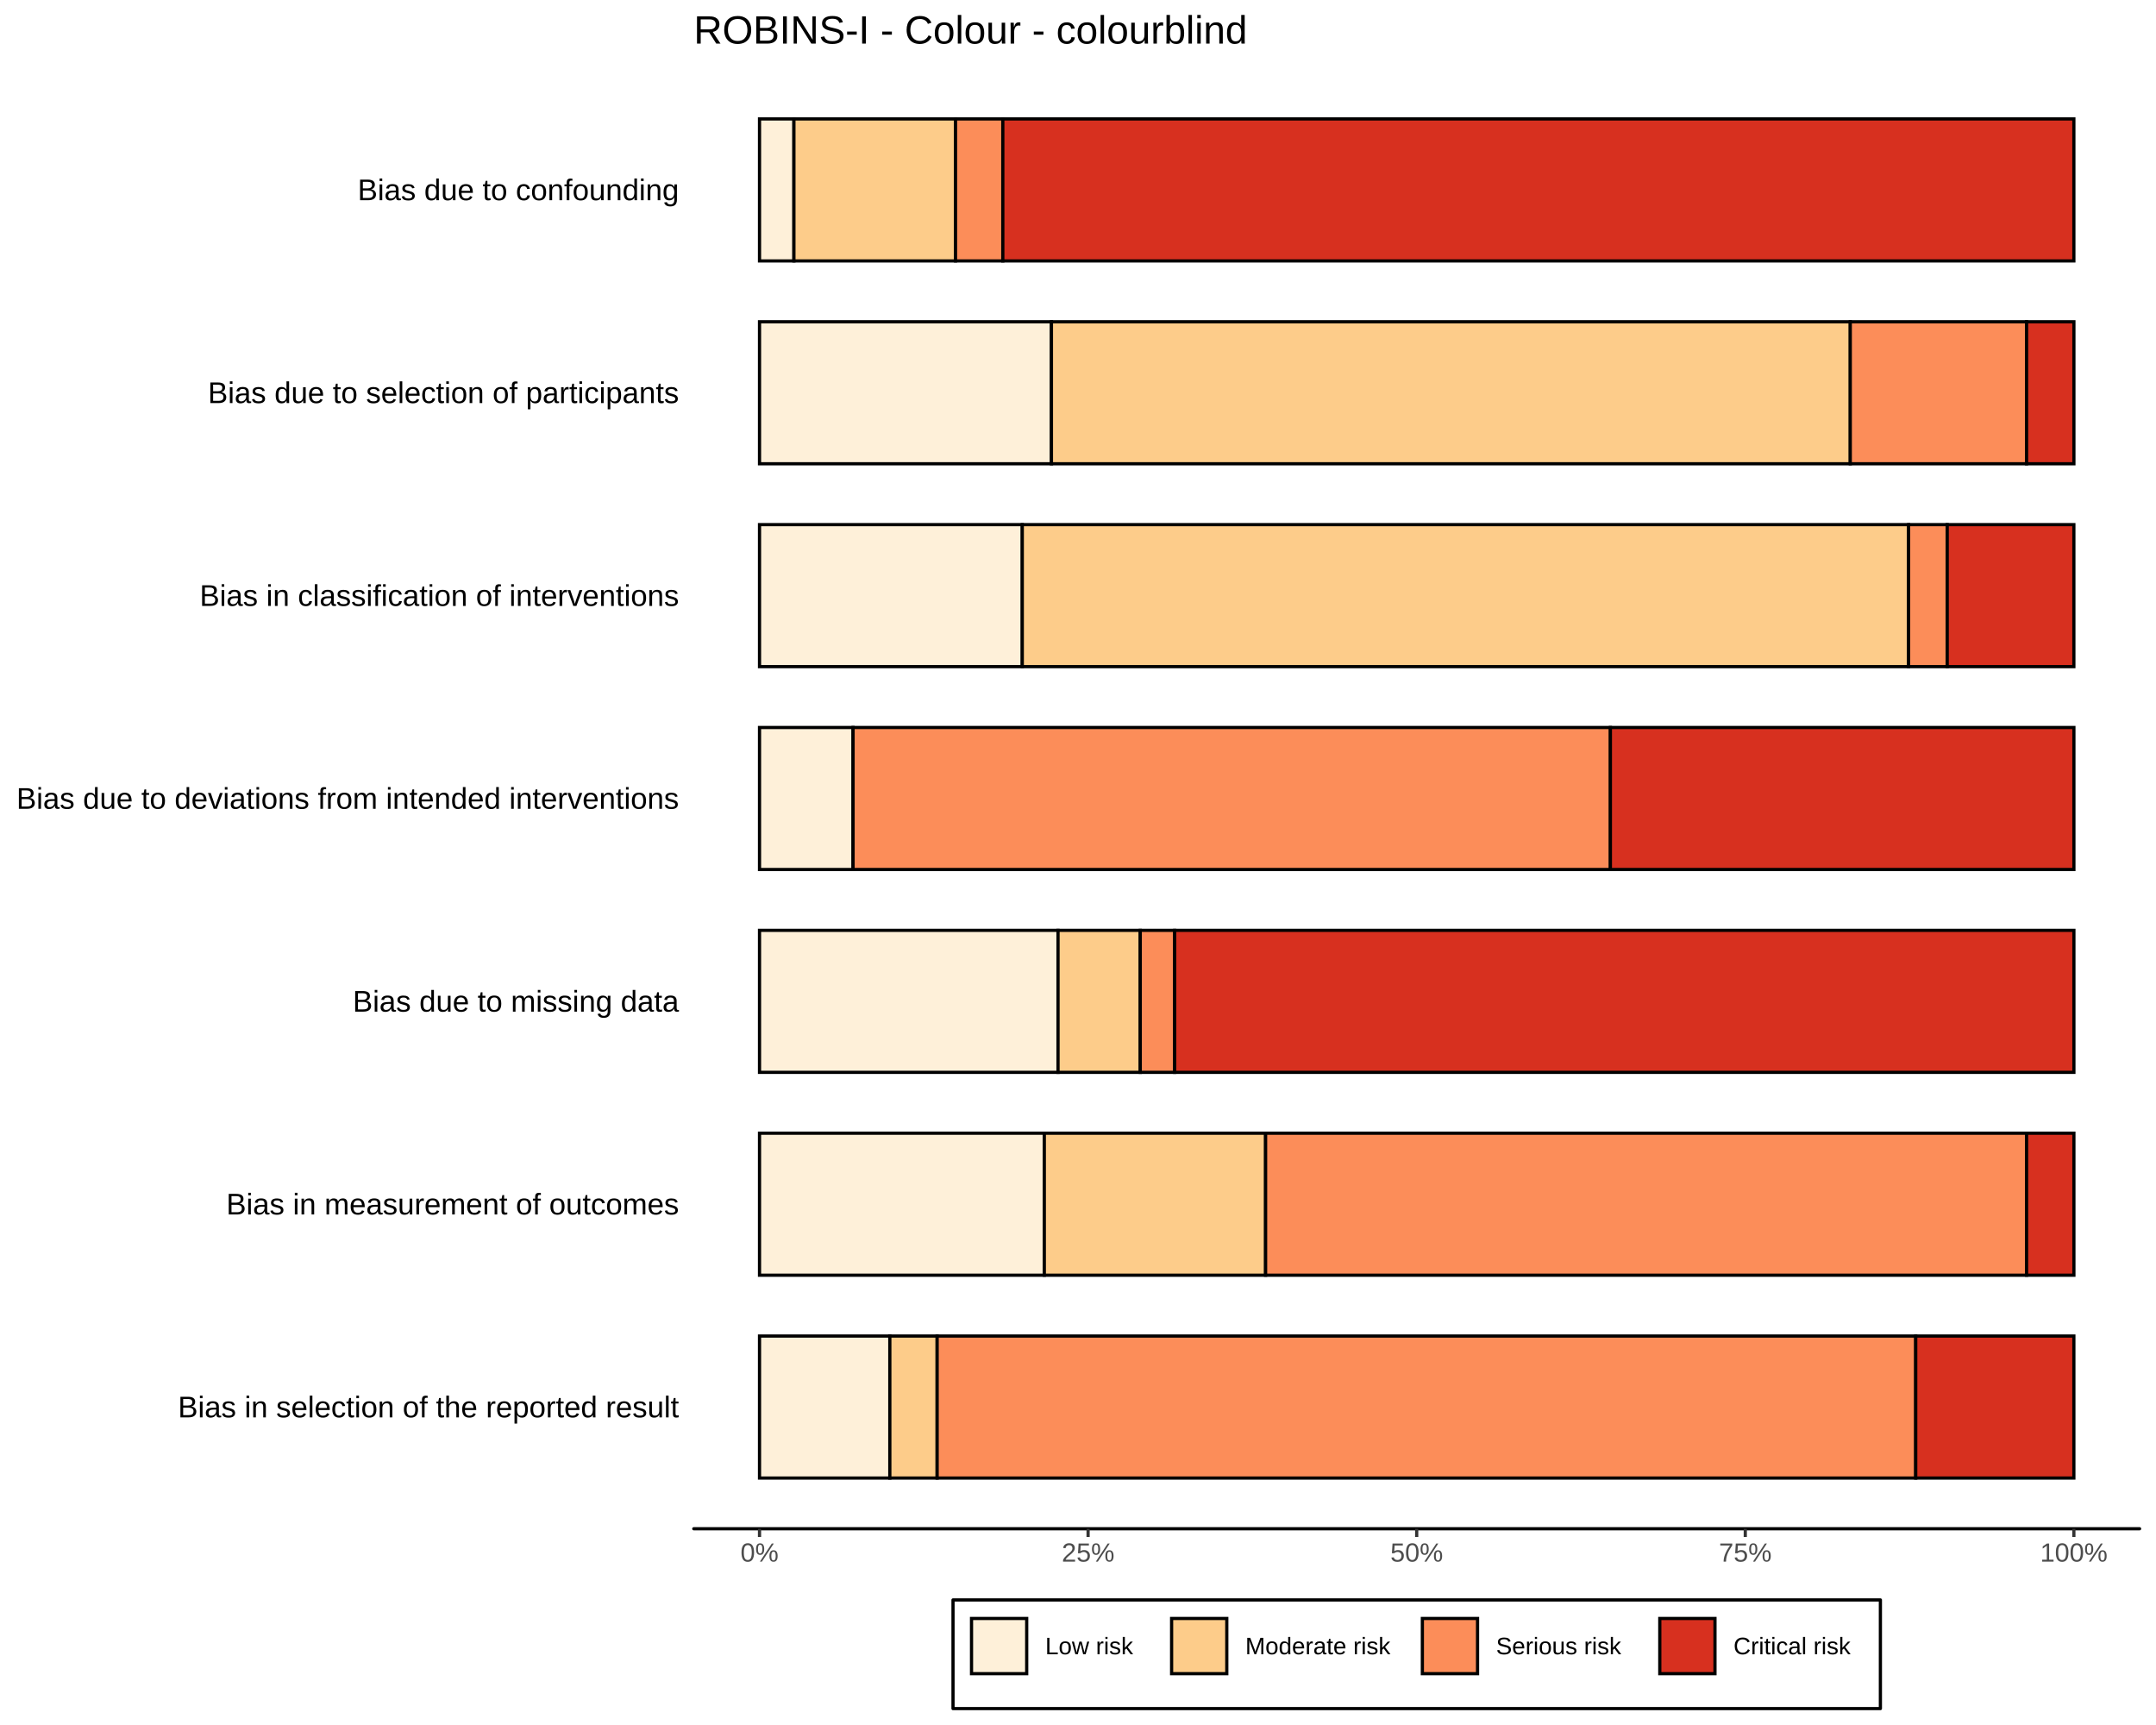
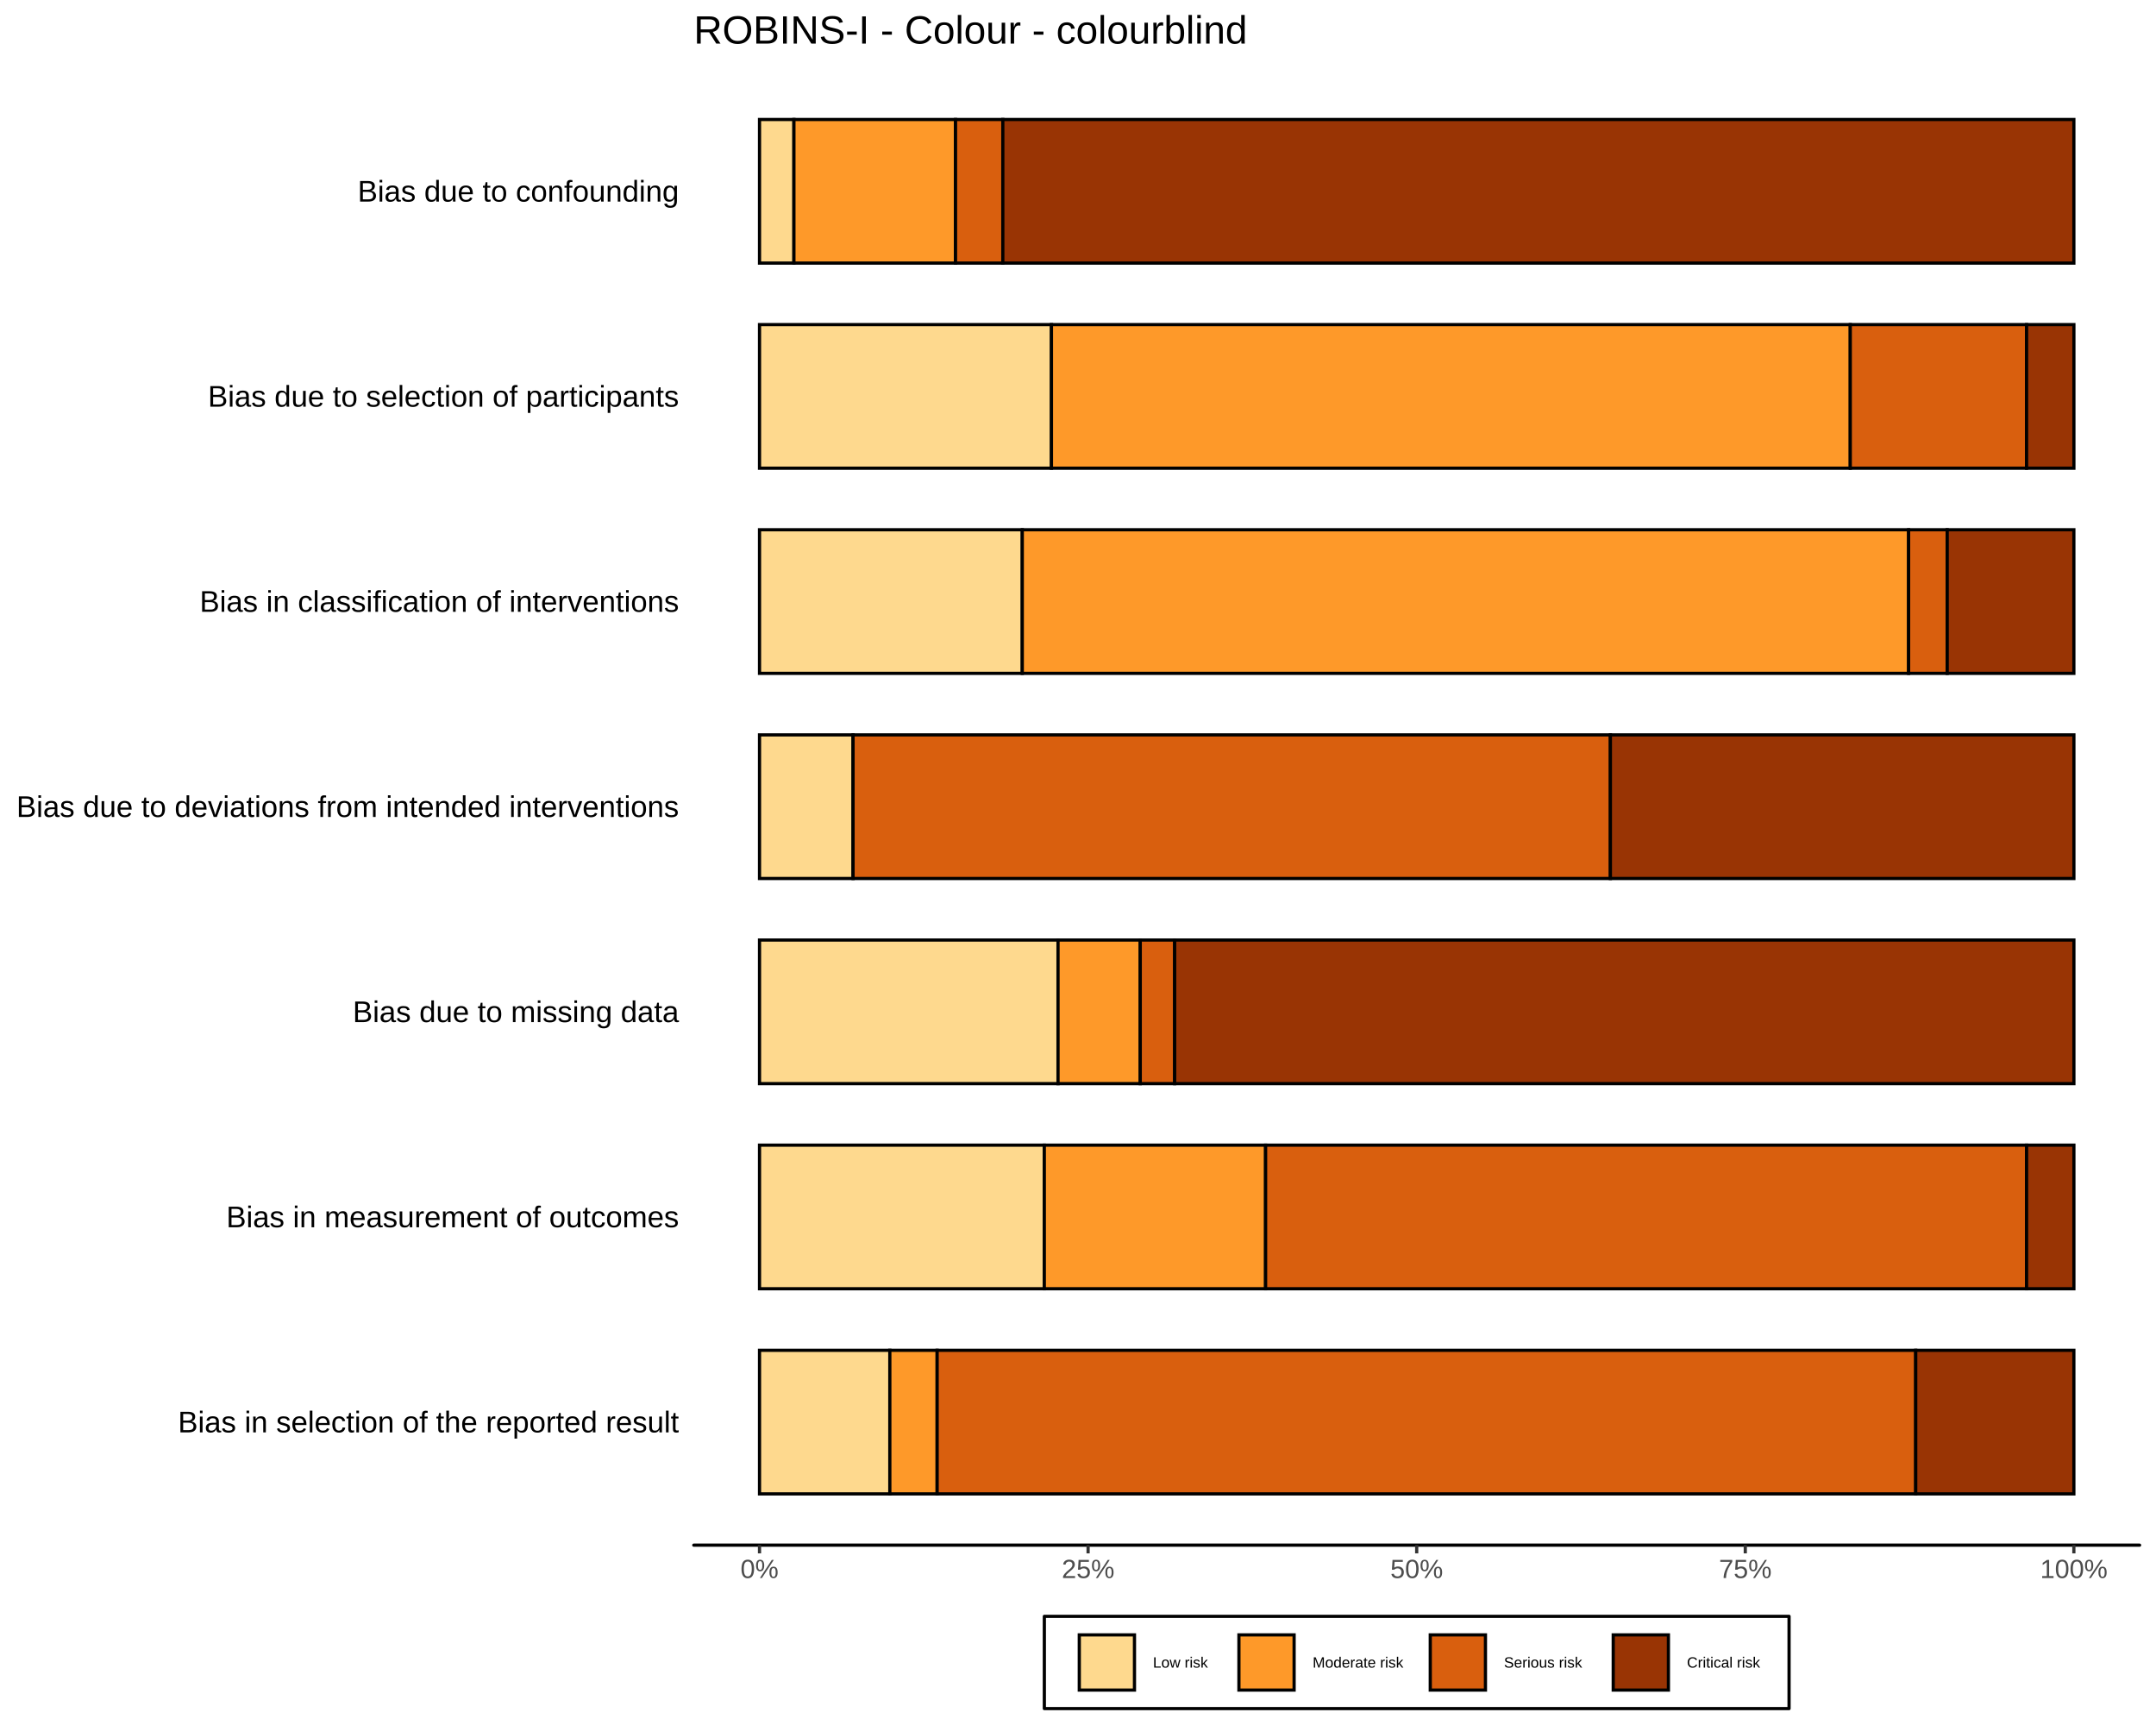
<svg xmlns="http://www.w3.org/2000/svg" viewBox="0 0 720.00 576.00">
  <defs>
    <style type="text/css">
    line, polyline, polygon, path, rect, circle {
      fill: none;
      stroke: #000000;
      stroke-linecap: round;
      stroke-linejoin: round;
      stroke-miterlimit: 10.00;
    }
  </style>
  </defs>
  <rect width="100%" height="100%" style="stroke: none; fill: #FFFFFF;" />
  <rect x="0.00" y="0.00" width="720.00" height="576.00" style="stroke-width: 1.07; stroke: #FFFFFF; fill: #FFFFFF;" />
  <defs>
-     <clipPath id="cpMjMxLjY5fDcxNC41Mnw1MTAuNDd8MjIuNzc=">
-       <rect x="231.69" y="22.77" width="482.83" height="487.70" />
+     <clipPath id="cpMjMxLjY5fDcxNC41Mnw1MTUuOTV8MjIuNzc=">
+       <rect x="231.69" y="22.77" width="482.83" height="493.18" />
    </clipPath>
  </defs>
-   <rect x="253.64" y="446.12" width="43.53" height="47.42" style="stroke-width: 1.07; stroke-linecap: square; stroke-linejoin: miter; fill: #FEF0D9;" clip-path="url(#cpMjMxLjY5fDcxNC41Mnw1MTAuNDd8MjIuNzc=)" />
-   <rect x="297.16" y="446.12" width="15.80" height="47.42" style="stroke-width: 1.07; stroke-linecap: square; stroke-linejoin: miter; fill: #FDCC8A;" clip-path="url(#cpMjMxLjY5fDcxNC41Mnw1MTAuNDd8MjIuNzc=)" />
-   <rect x="312.96" y="446.12" width="326.80" height="47.42" style="stroke-width: 1.07; stroke-linecap: square; stroke-linejoin: miter; fill: #FC8D59;" clip-path="url(#cpMjMxLjY5fDcxNC41Mnw1MTAuNDd8MjIuNzc=)" />
-   <rect x="639.76" y="446.12" width="52.81" height="47.42" style="stroke-width: 1.07; stroke-linecap: square; stroke-linejoin: miter; fill: #D7301F;" clip-path="url(#cpMjMxLjY5fDcxNC41Mnw1MTAuNDd8MjIuNzc=)" />
-   <rect x="253.64" y="378.39" width="95.11" height="47.42" style="stroke-width: 1.07; stroke-linecap: square; stroke-linejoin: miter; fill: #FEF0D9;" clip-path="url(#cpMjMxLjY5fDcxNC41Mnw1MTAuNDd8MjIuNzc=)" />
-   <rect x="348.75" y="378.39" width="73.89" height="47.42" style="stroke-width: 1.07; stroke-linecap: square; stroke-linejoin: miter; fill: #FDCC8A;" clip-path="url(#cpMjMxLjY5fDcxNC41Mnw1MTAuNDd8MjIuNzc=)" />
-   <rect x="422.65" y="378.39" width="254.13" height="47.42" style="stroke-width: 1.07; stroke-linecap: square; stroke-linejoin: miter; fill: #FC8D59;" clip-path="url(#cpMjMxLjY5fDcxNC41Mnw1MTAuNDd8MjIuNzc=)" />
-   <rect x="676.78" y="378.39" width="15.80" height="47.42" style="stroke-width: 1.07; stroke-linecap: square; stroke-linejoin: miter; fill: #D7301F;" clip-path="url(#cpMjMxLjY5fDcxNC41Mnw1MTAuNDd8MjIuNzc=)" />
-   <rect x="253.64" y="310.65" width="99.69" height="47.42" style="stroke-width: 1.07; stroke-linecap: square; stroke-linejoin: miter; fill: #FEF0D9;" clip-path="url(#cpMjMxLjY5fDcxNC41Mnw1MTAuNDd8MjIuNzc=)" />
-   <rect x="353.33" y="310.65" width="27.46" height="47.42" style="stroke-width: 1.07; stroke-linecap: square; stroke-linejoin: miter; fill: #FDCC8A;" clip-path="url(#cpMjMxLjY5fDcxNC41Mnw1MTAuNDd8MjIuNzc=)" />
-   <rect x="380.79" y="310.65" width="11.49" height="47.42" style="stroke-width: 1.07; stroke-linecap: square; stroke-linejoin: miter; fill: #FC8D59;" clip-path="url(#cpMjMxLjY5fDcxNC41Mnw1MTAuNDd8MjIuNzc=)" />
-   <rect x="392.28" y="310.65" width="300.30" height="47.42" style="stroke-width: 1.07; stroke-linecap: square; stroke-linejoin: miter; fill: #D7301F;" clip-path="url(#cpMjMxLjY5fDcxNC41Mnw1MTAuNDd8MjIuNzc=)" />
-   <rect x="253.64" y="242.92" width="31.24" height="47.42" style="stroke-width: 1.07; stroke-linecap: square; stroke-linejoin: miter; fill: #FEF0D9;" clip-path="url(#cpMjMxLjY5fDcxNC41Mnw1MTAuNDd8MjIuNzc=)" />
-   <rect x="284.88" y="242.92" width="252.91" height="47.42" style="stroke-width: 1.07; stroke-linecap: square; stroke-linejoin: miter; fill: #FC8D59;" clip-path="url(#cpMjMxLjY5fDcxNC41Mnw1MTAuNDd8MjIuNzc=)" />
-   <rect x="537.79" y="242.92" width="154.79" height="47.42" style="stroke-width: 1.07; stroke-linecap: square; stroke-linejoin: miter; fill: #D7301F;" clip-path="url(#cpMjMxLjY5fDcxNC41Mnw1MTAuNDd8MjIuNzc=)" />
-   <rect x="253.64" y="175.18" width="87.75" height="47.42" style="stroke-width: 1.07; stroke-linecap: square; stroke-linejoin: miter; fill: #FEF0D9;" clip-path="url(#cpMjMxLjY5fDcxNC41Mnw1MTAuNDd8MjIuNzc=)" />
-   <rect x="341.39" y="175.18" width="295.99" height="47.42" style="stroke-width: 1.07; stroke-linecap: square; stroke-linejoin: miter; fill: #FDCC8A;" clip-path="url(#cpMjMxLjY5fDcxNC41Mnw1MTAuNDd8MjIuNzc=)" />
-   <rect x="637.38" y="175.18" width="12.89" height="47.42" style="stroke-width: 1.07; stroke-linecap: square; stroke-linejoin: miter; fill: #FC8D59;" clip-path="url(#cpMjMxLjY5fDcxNC41Mnw1MTAuNDd8MjIuNzc=)" />
-   <rect x="650.27" y="175.18" width="42.30" height="47.42" style="stroke-width: 1.07; stroke-linecap: square; stroke-linejoin: miter; fill: #D7301F;" clip-path="url(#cpMjMxLjY5fDcxNC41Mnw1MTAuNDd8MjIuNzc=)" />
-   <rect x="253.64" y="107.44" width="97.50" height="47.42" style="stroke-width: 1.07; stroke-linecap: square; stroke-linejoin: miter; fill: #FEF0D9;" clip-path="url(#cpMjMxLjY5fDcxNC41Mnw1MTAuNDd8MjIuNzc=)" />
-   <rect x="351.13" y="107.44" width="266.77" height="47.42" style="stroke-width: 1.07; stroke-linecap: square; stroke-linejoin: miter; fill: #FDCC8A;" clip-path="url(#cpMjMxLjY5fDcxNC41Mnw1MTAuNDd8MjIuNzc=)" />
-   <rect x="617.90" y="107.44" width="58.87" height="47.42" style="stroke-width: 1.07; stroke-linecap: square; stroke-linejoin: miter; fill: #FC8D59;" clip-path="url(#cpMjMxLjY5fDcxNC41Mnw1MTAuNDd8MjIuNzc=)" />
-   <rect x="676.78" y="107.44" width="15.80" height="47.42" style="stroke-width: 1.07; stroke-linecap: square; stroke-linejoin: miter; fill: #D7301F;" clip-path="url(#cpMjMxLjY5fDcxNC41Mnw1MTAuNDd8MjIuNzc=)" />
-   <rect x="253.64" y="39.71" width="11.49" height="47.42" style="stroke-width: 1.07; stroke-linecap: square; stroke-linejoin: miter; fill: #FEF0D9;" clip-path="url(#cpMjMxLjY5fDcxNC41Mnw1MTAuNDd8MjIuNzc=)" />
-   <rect x="265.13" y="39.71" width="53.97" height="47.42" style="stroke-width: 1.07; stroke-linecap: square; stroke-linejoin: miter; fill: #FDCC8A;" clip-path="url(#cpMjMxLjY5fDcxNC41Mnw1MTAuNDd8MjIuNzc=)" />
-   <rect x="319.10" y="39.71" width="15.80" height="47.42" style="stroke-width: 1.07; stroke-linecap: square; stroke-linejoin: miter; fill: #FC8D59;" clip-path="url(#cpMjMxLjY5fDcxNC41Mnw1MTAuNDd8MjIuNzc=)" />
-   <rect x="334.89" y="39.71" width="357.68" height="47.42" style="stroke-width: 1.07; stroke-linecap: square; stroke-linejoin: miter; fill: #D7301F;" clip-path="url(#cpMjMxLjY5fDcxNC41Mnw1MTAuNDd8MjIuNzc=)" />
+   <rect x="253.64" y="450.88" width="43.53" height="47.95" style="stroke-width: 1.07; stroke-linecap: square; stroke-linejoin: miter; fill: #FED98E;" clip-path="url(#cpMjMxLjY5fDcxNC41Mnw1MTUuOTV8MjIuNzc=)" />
+   <rect x="297.16" y="450.88" width="15.80" height="47.95" style="stroke-width: 1.07; stroke-linecap: square; stroke-linejoin: miter; fill: #FE9929;" clip-path="url(#cpMjMxLjY5fDcxNC41Mnw1MTUuOTV8MjIuNzc=)" />
+   <rect x="312.96" y="450.88" width="326.80" height="47.95" style="stroke-width: 1.07; stroke-linecap: square; stroke-linejoin: miter; fill: #D95F0E;" clip-path="url(#cpMjMxLjY5fDcxNC41Mnw1MTUuOTV8MjIuNzc=)" />
+   <rect x="639.76" y="450.88" width="52.81" height="47.95" style="stroke-width: 1.07; stroke-linecap: square; stroke-linejoin: miter; fill: #993404;" clip-path="url(#cpMjMxLjY5fDcxNC41Mnw1MTUuOTV8MjIuNzc=)" />
+   <rect x="253.64" y="382.38" width="95.11" height="47.95" style="stroke-width: 1.07; stroke-linecap: square; stroke-linejoin: miter; fill: #FED98E;" clip-path="url(#cpMjMxLjY5fDcxNC41Mnw1MTUuOTV8MjIuNzc=)" />
+   <rect x="348.75" y="382.38" width="73.89" height="47.95" style="stroke-width: 1.07; stroke-linecap: square; stroke-linejoin: miter; fill: #FE9929;" clip-path="url(#cpMjMxLjY5fDcxNC41Mnw1MTUuOTV8MjIuNzc=)" />
+   <rect x="422.65" y="382.38" width="254.13" height="47.95" style="stroke-width: 1.07; stroke-linecap: square; stroke-linejoin: miter; fill: #D95F0E;" clip-path="url(#cpMjMxLjY5fDcxNC41Mnw1MTUuOTV8MjIuNzc=)" />
+   <rect x="676.78" y="382.38" width="15.80" height="47.95" style="stroke-width: 1.07; stroke-linecap: square; stroke-linejoin: miter; fill: #993404;" clip-path="url(#cpMjMxLjY5fDcxNC41Mnw1MTUuOTV8MjIuNzc=)" />
+   <rect x="253.64" y="313.89" width="99.69" height="47.95" style="stroke-width: 1.07; stroke-linecap: square; stroke-linejoin: miter; fill: #FED98E;" clip-path="url(#cpMjMxLjY5fDcxNC41Mnw1MTUuOTV8MjIuNzc=)" />
+   <rect x="353.33" y="313.89" width="27.46" height="47.95" style="stroke-width: 1.07; stroke-linecap: square; stroke-linejoin: miter; fill: #FE9929;" clip-path="url(#cpMjMxLjY5fDcxNC41Mnw1MTUuOTV8MjIuNzc=)" />
+   <rect x="380.79" y="313.89" width="11.49" height="47.95" style="stroke-width: 1.07; stroke-linecap: square; stroke-linejoin: miter; fill: #D95F0E;" clip-path="url(#cpMjMxLjY5fDcxNC41Mnw1MTUuOTV8MjIuNzc=)" />
+   <rect x="392.28" y="313.89" width="300.30" height="47.95" style="stroke-width: 1.07; stroke-linecap: square; stroke-linejoin: miter; fill: #993404;" clip-path="url(#cpMjMxLjY5fDcxNC41Mnw1MTUuOTV8MjIuNzc=)" />
+   <rect x="253.64" y="245.39" width="31.24" height="47.95" style="stroke-width: 1.07; stroke-linecap: square; stroke-linejoin: miter; fill: #FED98E;" clip-path="url(#cpMjMxLjY5fDcxNC41Mnw1MTUuOTV8MjIuNzc=)" />
+   <rect x="284.88" y="245.39" width="252.91" height="47.95" style="stroke-width: 1.07; stroke-linecap: square; stroke-linejoin: miter; fill: #D95F0E;" clip-path="url(#cpMjMxLjY5fDcxNC41Mnw1MTUuOTV8MjIuNzc=)" />
+   <rect x="537.79" y="245.39" width="154.79" height="47.95" style="stroke-width: 1.07; stroke-linecap: square; stroke-linejoin: miter; fill: #993404;" clip-path="url(#cpMjMxLjY5fDcxNC41Mnw1MTUuOTV8MjIuNzc=)" />
+   <rect x="253.64" y="176.89" width="87.75" height="47.95" style="stroke-width: 1.07; stroke-linecap: square; stroke-linejoin: miter; fill: #FED98E;" clip-path="url(#cpMjMxLjY5fDcxNC41Mnw1MTUuOTV8MjIuNzc=)" />
+   <rect x="341.39" y="176.89" width="295.99" height="47.95" style="stroke-width: 1.07; stroke-linecap: square; stroke-linejoin: miter; fill: #FE9929;" clip-path="url(#cpMjMxLjY5fDcxNC41Mnw1MTUuOTV8MjIuNzc=)" />
+   <rect x="637.38" y="176.89" width="12.89" height="47.95" style="stroke-width: 1.07; stroke-linecap: square; stroke-linejoin: miter; fill: #D95F0E;" clip-path="url(#cpMjMxLjY5fDcxNC41Mnw1MTUuOTV8MjIuNzc=)" />
+   <rect x="650.27" y="176.89" width="42.30" height="47.95" style="stroke-width: 1.07; stroke-linecap: square; stroke-linejoin: miter; fill: #993404;" clip-path="url(#cpMjMxLjY5fDcxNC41Mnw1MTUuOTV8MjIuNzc=)" />
+   <rect x="253.64" y="108.39" width="97.50" height="47.95" style="stroke-width: 1.07; stroke-linecap: square; stroke-linejoin: miter; fill: #FED98E;" clip-path="url(#cpMjMxLjY5fDcxNC41Mnw1MTUuOTV8MjIuNzc=)" />
+   <rect x="351.13" y="108.39" width="266.77" height="47.95" style="stroke-width: 1.07; stroke-linecap: square; stroke-linejoin: miter; fill: #FE9929;" clip-path="url(#cpMjMxLjY5fDcxNC41Mnw1MTUuOTV8MjIuNzc=)" />
+   <rect x="617.90" y="108.39" width="58.87" height="47.95" style="stroke-width: 1.07; stroke-linecap: square; stroke-linejoin: miter; fill: #D95F0E;" clip-path="url(#cpMjMxLjY5fDcxNC41Mnw1MTUuOTV8MjIuNzc=)" />
+   <rect x="676.78" y="108.39" width="15.80" height="47.95" style="stroke-width: 1.07; stroke-linecap: square; stroke-linejoin: miter; fill: #993404;" clip-path="url(#cpMjMxLjY5fDcxNC41Mnw1MTUuOTV8MjIuNzc=)" />
+   <rect x="253.64" y="39.90" width="11.49" height="47.95" style="stroke-width: 1.07; stroke-linecap: square; stroke-linejoin: miter; fill: #FED98E;" clip-path="url(#cpMjMxLjY5fDcxNC41Mnw1MTUuOTV8MjIuNzc=)" />
+   <rect x="265.13" y="39.90" width="53.97" height="47.95" style="stroke-width: 1.07; stroke-linecap: square; stroke-linejoin: miter; fill: #FE9929;" clip-path="url(#cpMjMxLjY5fDcxNC41Mnw1MTUuOTV8MjIuNzc=)" />
+   <rect x="319.10" y="39.90" width="15.80" height="47.95" style="stroke-width: 1.07; stroke-linecap: square; stroke-linejoin: miter; fill: #D95F0E;" clip-path="url(#cpMjMxLjY5fDcxNC41Mnw1MTUuOTV8MjIuNzc=)" />
+   <rect x="334.89" y="39.90" width="357.68" height="47.95" style="stroke-width: 1.07; stroke-linecap: square; stroke-linejoin: miter; fill: #993404;" clip-path="url(#cpMjMxLjY5fDcxNC41Mnw1MTUuOTV8MjIuNzc=)" />
  <defs>
    <clipPath id="cpMC4wMHw3MjAuMDB8NTc2LjAwfDAuMDA=">
      <rect x="0.00" y="0.00" width="720.00" height="576.00" />
    </clipPath>
  </defs>
  <g clip-path="url(#cpMC4wMHw3MjAuMDB8NTc2LjAwfDAuMDA=)">
-     <text x="59.42" y="473.27" style="font-size: 10.00px; font-family: Liberation Sans;" textLength="167.34px" lengthAdjust="spacingAndGlyphs">Bias in selection of the reported result</text>
+     <text x="59.42" y="478.29" style="font-size: 10.00px; font-family: Liberation Sans;" textLength="167.34px" lengthAdjust="spacingAndGlyphs">Bias in selection of the reported result</text>
  </g>
  <g clip-path="url(#cpMC4wMHw3MjAuMDB8NTc2LjAwfDAuMDA=)">
-     <text x="75.56" y="405.53" style="font-size: 10.00px; font-family: Liberation Sans;" textLength="151.20px" lengthAdjust="spacingAndGlyphs">Bias in measurement of outcomes</text>
+     <text x="75.56" y="409.80" style="font-size: 10.00px; font-family: Liberation Sans;" textLength="151.20px" lengthAdjust="spacingAndGlyphs">Bias in measurement of outcomes</text>
  </g>
  <g clip-path="url(#cpMC4wMHw3MjAuMDB8NTc2LjAwfDAuMDA=)">
-     <text x="117.79" y="337.80" style="font-size: 10.00px; font-family: Liberation Sans;" textLength="108.97px" lengthAdjust="spacingAndGlyphs">Bias due to missing data</text>
+     <text x="117.79" y="341.30" style="font-size: 10.00px; font-family: Liberation Sans;" textLength="108.97px" lengthAdjust="spacingAndGlyphs">Bias due to missing data</text>
  </g>
  <g clip-path="url(#cpMC4wMHw3MjAuMDB8NTc2LjAwfDAuMDA=)">
-     <text x="5.48" y="270.06" style="font-size: 10.00px; font-family: Liberation Sans;" textLength="221.28px" lengthAdjust="spacingAndGlyphs">Bias due to deviations from intended interventions</text>
+     <text x="5.48" y="272.80" style="font-size: 10.00px; font-family: Liberation Sans;" textLength="221.28px" lengthAdjust="spacingAndGlyphs">Bias due to deviations from intended interventions</text>
  </g>
  <g clip-path="url(#cpMC4wMHw3MjAuMDB8NTc2LjAwfDAuMDA=)">
-     <text x="66.67" y="202.32" style="font-size: 10.00px; font-family: Liberation Sans;" textLength="160.09px" lengthAdjust="spacingAndGlyphs">Bias in classification of interventions</text>
+     <text x="66.67" y="204.30" style="font-size: 10.00px; font-family: Liberation Sans;" textLength="160.09px" lengthAdjust="spacingAndGlyphs">Bias in classification of interventions</text>
  </g>
  <g clip-path="url(#cpMC4wMHw3MjAuMDB8NTc2LjAwfDAuMDA=)">
-     <text x="69.42" y="134.59" style="font-size: 10.00px; font-family: Liberation Sans;" textLength="157.34px" lengthAdjust="spacingAndGlyphs">Bias due to selection of participants</text>
+     <text x="69.42" y="135.80" style="font-size: 10.00px; font-family: Liberation Sans;" textLength="157.34px" lengthAdjust="spacingAndGlyphs">Bias due to selection of participants</text>
  </g>
  <g clip-path="url(#cpMC4wMHw3MjAuMDB8NTc2LjAwfDAuMDA=)">
-     <text x="119.43" y="66.85" style="font-size: 10.00px; font-family: Liberation Sans;" textLength="107.33px" lengthAdjust="spacingAndGlyphs">Bias due to confounding</text>
+     <text x="119.43" y="67.31" style="font-size: 10.00px; font-family: Liberation Sans;" textLength="107.33px" lengthAdjust="spacingAndGlyphs">Bias due to confounding</text>
  </g>
-   <polyline points="231.69,510.47 714.52,510.47 " style="stroke-width: 1.07;" clip-path="url(#cpMC4wMHw3MjAuMDB8NTc2LjAwfDAuMDA=)" />
-   <polyline points="253.64,513.21 253.64,510.47 " style="stroke-width: 1.07; stroke: #333333; stroke-linecap: butt;" clip-path="url(#cpMC4wMHw3MjAuMDB8NTc2LjAwfDAuMDA=)" />
-   <polyline points="363.37,513.21 363.37,510.47 " style="stroke-width: 1.07; stroke: #333333; stroke-linecap: butt;" clip-path="url(#cpMC4wMHw3MjAuMDB8NTc2LjAwfDAuMDA=)" />
-   <polyline points="473.11,513.21 473.11,510.47 " style="stroke-width: 1.07; stroke: #333333; stroke-linecap: butt;" clip-path="url(#cpMC4wMHw3MjAuMDB8NTc2LjAwfDAuMDA=)" />
-   <polyline points="582.84,513.21 582.84,510.47 " style="stroke-width: 1.07; stroke: #333333; stroke-linecap: butt;" clip-path="url(#cpMC4wMHw3MjAuMDB8NTc2LjAwfDAuMDA=)" />
-   <polyline points="692.57,513.21 692.57,510.47 " style="stroke-width: 1.07; stroke: #333333; stroke-linecap: butt;" clip-path="url(#cpMC4wMHw3MjAuMDB8NTc2LjAwfDAuMDA=)" />
+   <polyline points="231.69,515.95 714.52,515.95 " style="stroke-width: 1.07;" clip-path="url(#cpMC4wMHw3MjAuMDB8NTc2LjAwfDAuMDA=)" />
+   <polyline points="253.64,518.69 253.64,515.95 " style="stroke-width: 1.07; stroke: #333333; stroke-linecap: butt;" clip-path="url(#cpMC4wMHw3MjAuMDB8NTc2LjAwfDAuMDA=)" />
+   <polyline points="363.37,518.69 363.37,515.95 " style="stroke-width: 1.07; stroke: #333333; stroke-linecap: butt;" clip-path="url(#cpMC4wMHw3MjAuMDB8NTc2LjAwfDAuMDA=)" />
+   <polyline points="473.11,518.69 473.11,515.95 " style="stroke-width: 1.07; stroke: #333333; stroke-linecap: butt;" clip-path="url(#cpMC4wMHw3MjAuMDB8NTc2LjAwfDAuMDA=)" />
+   <polyline points="582.84,518.69 582.84,515.95 " style="stroke-width: 1.07; stroke: #333333; stroke-linecap: butt;" clip-path="url(#cpMC4wMHw3MjAuMDB8NTc2LjAwfDAuMDA=)" />
+   <polyline points="692.57,518.69 692.57,515.95 " style="stroke-width: 1.07; stroke: #333333; stroke-linecap: butt;" clip-path="url(#cpMC4wMHw3MjAuMDB8NTc2LjAwfDAuMDA=)" />
  <g clip-path="url(#cpMC4wMHw3MjAuMDB8NTc2LjAwfDAuMDA=)">
-     <text x="247.28" y="521.45" style="font-size: 8.80px; fill: #4D4D4D; font-family: Liberation Sans;" textLength="12.72px" lengthAdjust="spacingAndGlyphs">0%</text>
+     <text x="247.28" y="526.93" style="font-size: 8.80px; fill: #4D4D4D; font-family: Liberation Sans;" textLength="12.72px" lengthAdjust="spacingAndGlyphs">0%</text>
  </g>
  <g clip-path="url(#cpMC4wMHw3MjAuMDB8NTc2LjAwfDAuMDA=)">
-     <text x="354.57" y="521.45" style="font-size: 8.80px; fill: #4D4D4D; font-family: Liberation Sans;" textLength="17.61px" lengthAdjust="spacingAndGlyphs">25%</text>
+     <text x="354.57" y="526.93" style="font-size: 8.80px; fill: #4D4D4D; font-family: Liberation Sans;" textLength="17.61px" lengthAdjust="spacingAndGlyphs">25%</text>
  </g>
  <g clip-path="url(#cpMC4wMHw3MjAuMDB8NTc2LjAwfDAuMDA=)">
-     <text x="464.30" y="521.45" style="font-size: 8.80px; fill: #4D4D4D; font-family: Liberation Sans;" textLength="17.61px" lengthAdjust="spacingAndGlyphs">50%</text>
+     <text x="464.30" y="526.93" style="font-size: 8.80px; fill: #4D4D4D; font-family: Liberation Sans;" textLength="17.61px" lengthAdjust="spacingAndGlyphs">50%</text>
  </g>
  <g clip-path="url(#cpMC4wMHw3MjAuMDB8NTc2LjAwfDAuMDA=)">
-     <text x="574.04" y="521.45" style="font-size: 8.80px; fill: #4D4D4D; font-family: Liberation Sans;" textLength="17.61px" lengthAdjust="spacingAndGlyphs">75%</text>
+     <text x="574.04" y="526.93" style="font-size: 8.80px; fill: #4D4D4D; font-family: Liberation Sans;" textLength="17.61px" lengthAdjust="spacingAndGlyphs">75%</text>
  </g>
  <g clip-path="url(#cpMC4wMHw3MjAuMDB8NTc2LjAwfDAuMDA=)">
-     <text x="681.32" y="521.45" style="font-size: 8.80px; fill: #4D4D4D; font-family: Liberation Sans;" textLength="22.50px" lengthAdjust="spacingAndGlyphs">100%</text>
+     <text x="681.32" y="526.93" style="font-size: 8.80px; fill: #4D4D4D; font-family: Liberation Sans;" textLength="22.50px" lengthAdjust="spacingAndGlyphs">100%</text>
  </g>
-   <rect x="318.26" y="534.24" width="309.70" height="36.28" style="stroke-width: 1.07; fill: #FFFFFF;" clip-path="url(#cpMC4wMHw3MjAuMDB8NTc2LjAwfDAuMDA=)" />
-   <rect x="323.74" y="539.72" width="19.84" height="19.84" style="stroke-width: 1.07; stroke: #FFFFFF; fill: #F2F2F2;" clip-path="url(#cpMC4wMHw3MjAuMDB8NTc2LjAwfDAuMDA=)" />
-   <rect x="324.44" y="540.43" width="18.43" height="18.43" style="stroke-width: 1.07; stroke-linecap: square; stroke-linejoin: miter; fill: #FEF0D9;" clip-path="url(#cpMC4wMHw3MjAuMDB8NTc2LjAwfDAuMDA=)" />
-   <rect x="390.55" y="539.72" width="19.84" height="19.84" style="stroke-width: 1.07; stroke: #FFFFFF; fill: #F2F2F2;" clip-path="url(#cpMC4wMHw3MjAuMDB8NTc2LjAwfDAuMDA=)" />
-   <rect x="391.26" y="540.43" width="18.43" height="18.43" style="stroke-width: 1.07; stroke-linecap: square; stroke-linejoin: miter; fill: #FDCC8A;" clip-path="url(#cpMC4wMHw3MjAuMDB8NTc2LjAwfDAuMDA=)" />
-   <rect x="474.29" y="539.72" width="19.84" height="19.84" style="stroke-width: 1.07; stroke: #FFFFFF; fill: #F2F2F2;" clip-path="url(#cpMC4wMHw3MjAuMDB8NTc2LjAwfDAuMDA=)" />
-   <rect x="475.00" y="540.43" width="18.43" height="18.43" style="stroke-width: 1.07; stroke-linecap: square; stroke-linejoin: miter; fill: #FC8D59;" clip-path="url(#cpMC4wMHw3MjAuMDB8NTc2LjAwfDAuMDA=)" />
-   <rect x="553.58" y="539.72" width="19.84" height="19.84" style="stroke-width: 1.07; stroke: #FFFFFF; fill: #F2F2F2;" clip-path="url(#cpMC4wMHw3MjAuMDB8NTc2LjAwfDAuMDA=)" />
-   <rect x="554.29" y="540.43" width="18.43" height="18.43" style="stroke-width: 1.07; stroke-linecap: square; stroke-linejoin: miter; fill: #D7301F;" clip-path="url(#cpMC4wMHw3MjAuMDB8NTc2LjAwfDAuMDA=)" />
+   <rect x="348.76" y="539.72" width="248.70" height="30.80" style="stroke-width: 1.07; fill: #FFFFFF;" clip-path="url(#cpMC4wMHw3MjAuMDB8NTc2LjAwfDAuMDA=)" />
+   <rect x="359.72" y="545.20" width="19.84" height="19.84" style="stroke-width: 1.07; stroke: #FFFFFF; fill: #F2F2F2;" clip-path="url(#cpMC4wMHw3MjAuMDB8NTc2LjAwfDAuMDA=)" />
+   <rect x="360.43" y="545.91" width="18.43" height="18.43" style="stroke-width: 1.07; stroke-linecap: square; stroke-linejoin: miter; fill: #FED98E;" clip-path="url(#cpMC4wMHw3MjAuMDB8NTc2LjAwfDAuMDA=)" />
+   <rect x="413.03" y="545.20" width="19.84" height="19.84" style="stroke-width: 1.07; stroke: #FFFFFF; fill: #F2F2F2;" clip-path="url(#cpMC4wMHw3MjAuMDB8NTc2LjAwfDAuMDA=)" />
+   <rect x="413.74" y="545.91" width="18.43" height="18.43" style="stroke-width: 1.07; stroke-linecap: square; stroke-linejoin: miter; fill: #FE9929;" clip-path="url(#cpMC4wMHw3MjAuMDB8NTc2LjAwfDAuMDA=)" />
+   <rect x="476.93" y="545.20" width="19.84" height="19.84" style="stroke-width: 1.07; stroke: #FFFFFF; fill: #F2F2F2;" clip-path="url(#cpMC4wMHw3MjAuMDB8NTc2LjAwfDAuMDA=)" />
+   <rect x="477.64" y="545.91" width="18.43" height="18.43" style="stroke-width: 1.07; stroke-linecap: square; stroke-linejoin: miter; fill: #D95F0E;" clip-path="url(#cpMC4wMHw3MjAuMDB8NTc2LjAwfDAuMDA=)" />
+   <rect x="538.03" y="545.20" width="19.84" height="19.84" style="stroke-width: 1.07; stroke: #FFFFFF; fill: #F2F2F2;" clip-path="url(#cpMC4wMHw3MjAuMDB8NTc2LjAwfDAuMDA=)" />
+   <rect x="538.74" y="545.91" width="18.43" height="18.43" style="stroke-width: 1.07; stroke-linecap: square; stroke-linejoin: miter; fill: #993404;" clip-path="url(#cpMC4wMHw3MjAuMDB8NTc2LjAwfDAuMDA=)" />
  <g clip-path="url(#cpMC4wMHw3MjAuMDB8NTc2LjAwfDAuMDA=)">
-     <text x="349.06" y="552.39" style="font-size: 8.00px; font-family: Liberation Sans;" textLength="36.02px" lengthAdjust="spacingAndGlyphs"> Low risk  </text>
+     <text x="385.04" y="556.84" style="font-size: 5.00px; font-family: Liberation Sans;" textLength="22.52px" lengthAdjust="spacingAndGlyphs"> Low risk  </text>
  </g>
  <g clip-path="url(#cpMC4wMHw3MjAuMDB8NTc2LjAwfDAuMDA=)">
-     <text x="415.87" y="552.39" style="font-size: 8.00px; font-family: Liberation Sans;" textLength="52.94px" lengthAdjust="spacingAndGlyphs"> Moderate risk </text>
+     <text x="438.36" y="556.84" style="font-size: 5.00px; font-family: Liberation Sans;" textLength="33.09px" lengthAdjust="spacingAndGlyphs"> Moderate risk </text>
  </g>
  <g clip-path="url(#cpMC4wMHw3MjAuMDB8NTc2LjAwfDAuMDA=)">
-     <text x="499.61" y="552.39" style="font-size: 8.00px; font-family: Liberation Sans;" textLength="48.48px" lengthAdjust="spacingAndGlyphs"> Serious risk  </text>
+     <text x="502.25" y="556.84" style="font-size: 5.00px; font-family: Liberation Sans;" textLength="30.30px" lengthAdjust="spacingAndGlyphs"> Serious risk  </text>
  </g>
  <g clip-path="url(#cpMC4wMHw3MjAuMDB8NTc2LjAwfDAuMDA=)">
-     <text x="578.90" y="552.39" style="font-size: 8.00px; font-family: Liberation Sans;" textLength="43.58px" lengthAdjust="spacingAndGlyphs">Critical risk  </text>
+     <text x="563.35" y="556.84" style="font-size: 5.00px; font-family: Liberation Sans;" textLength="28.62px" lengthAdjust="spacingAndGlyphs"> Critical risk  </text>
  </g>
  <g clip-path="url(#cpMC4wMHw3MjAuMDB8NTc2LjAwfDAuMDA=)">
    <text x="231.69" y="14.56" style="font-size: 13.20px; font-family: Liberation Sans;" textLength="184.62px" lengthAdjust="spacingAndGlyphs">ROBINS-I - Colour - colourblind</text>
  </g>
</svg>
